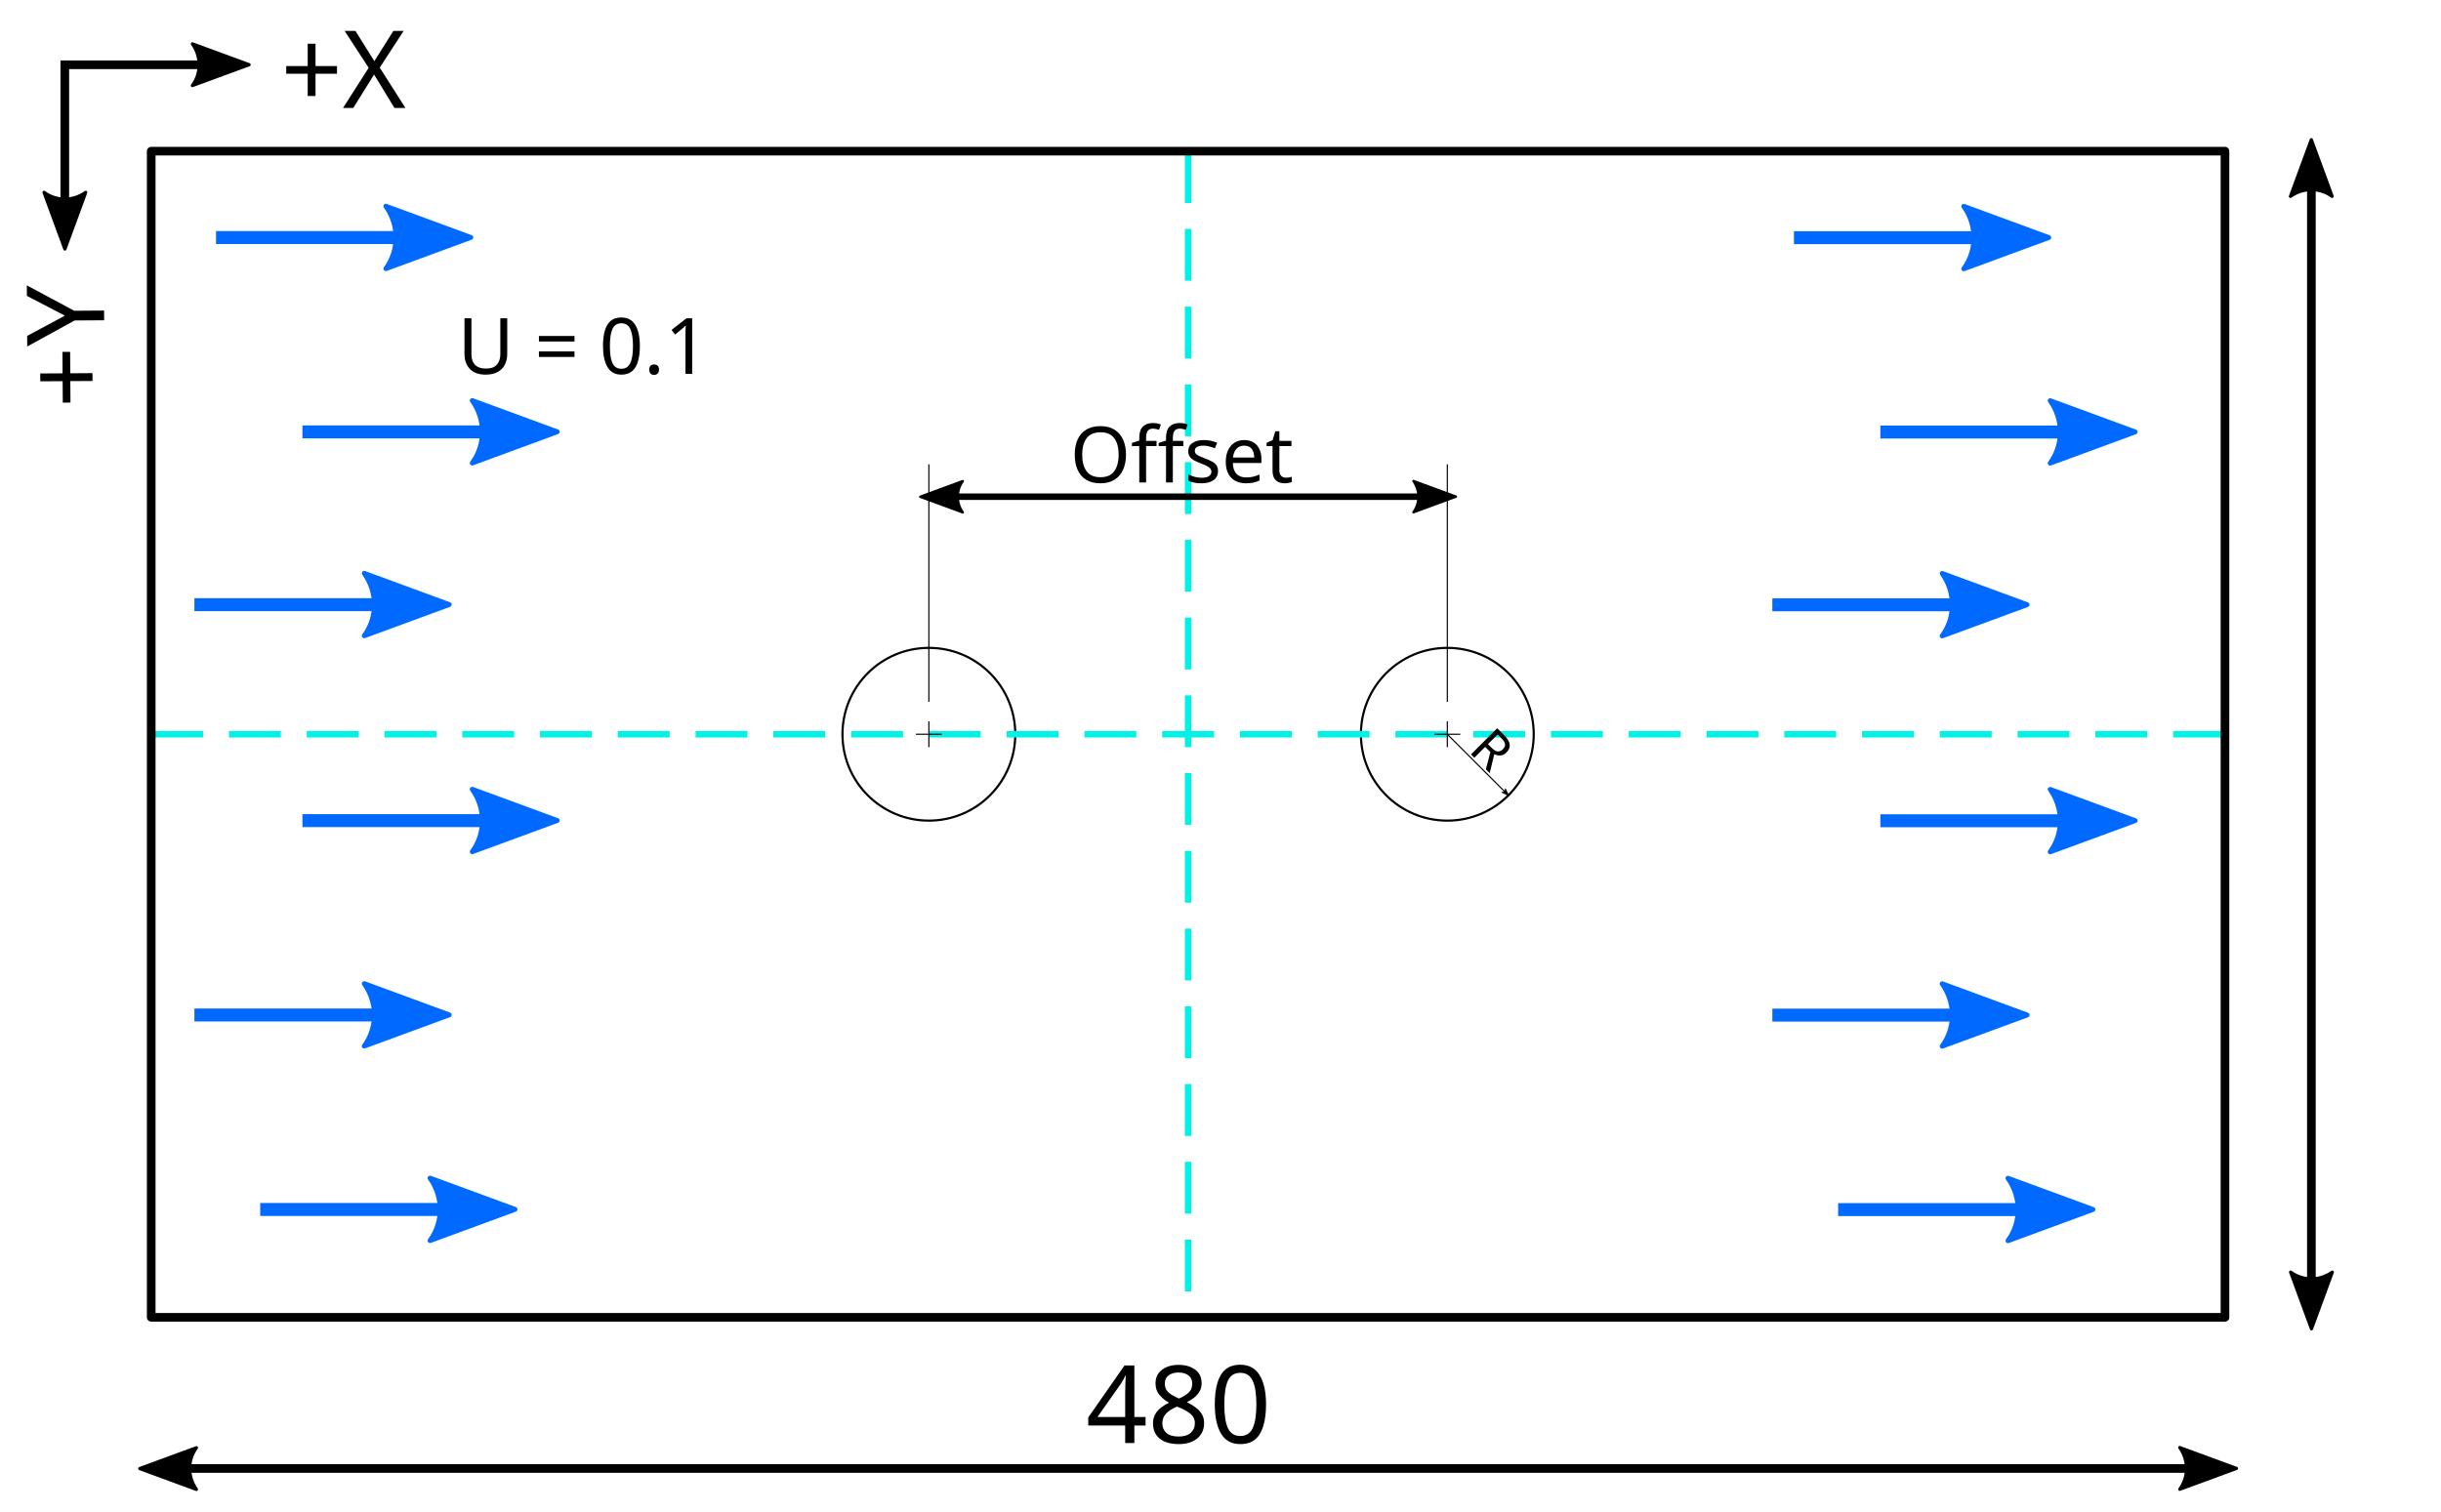
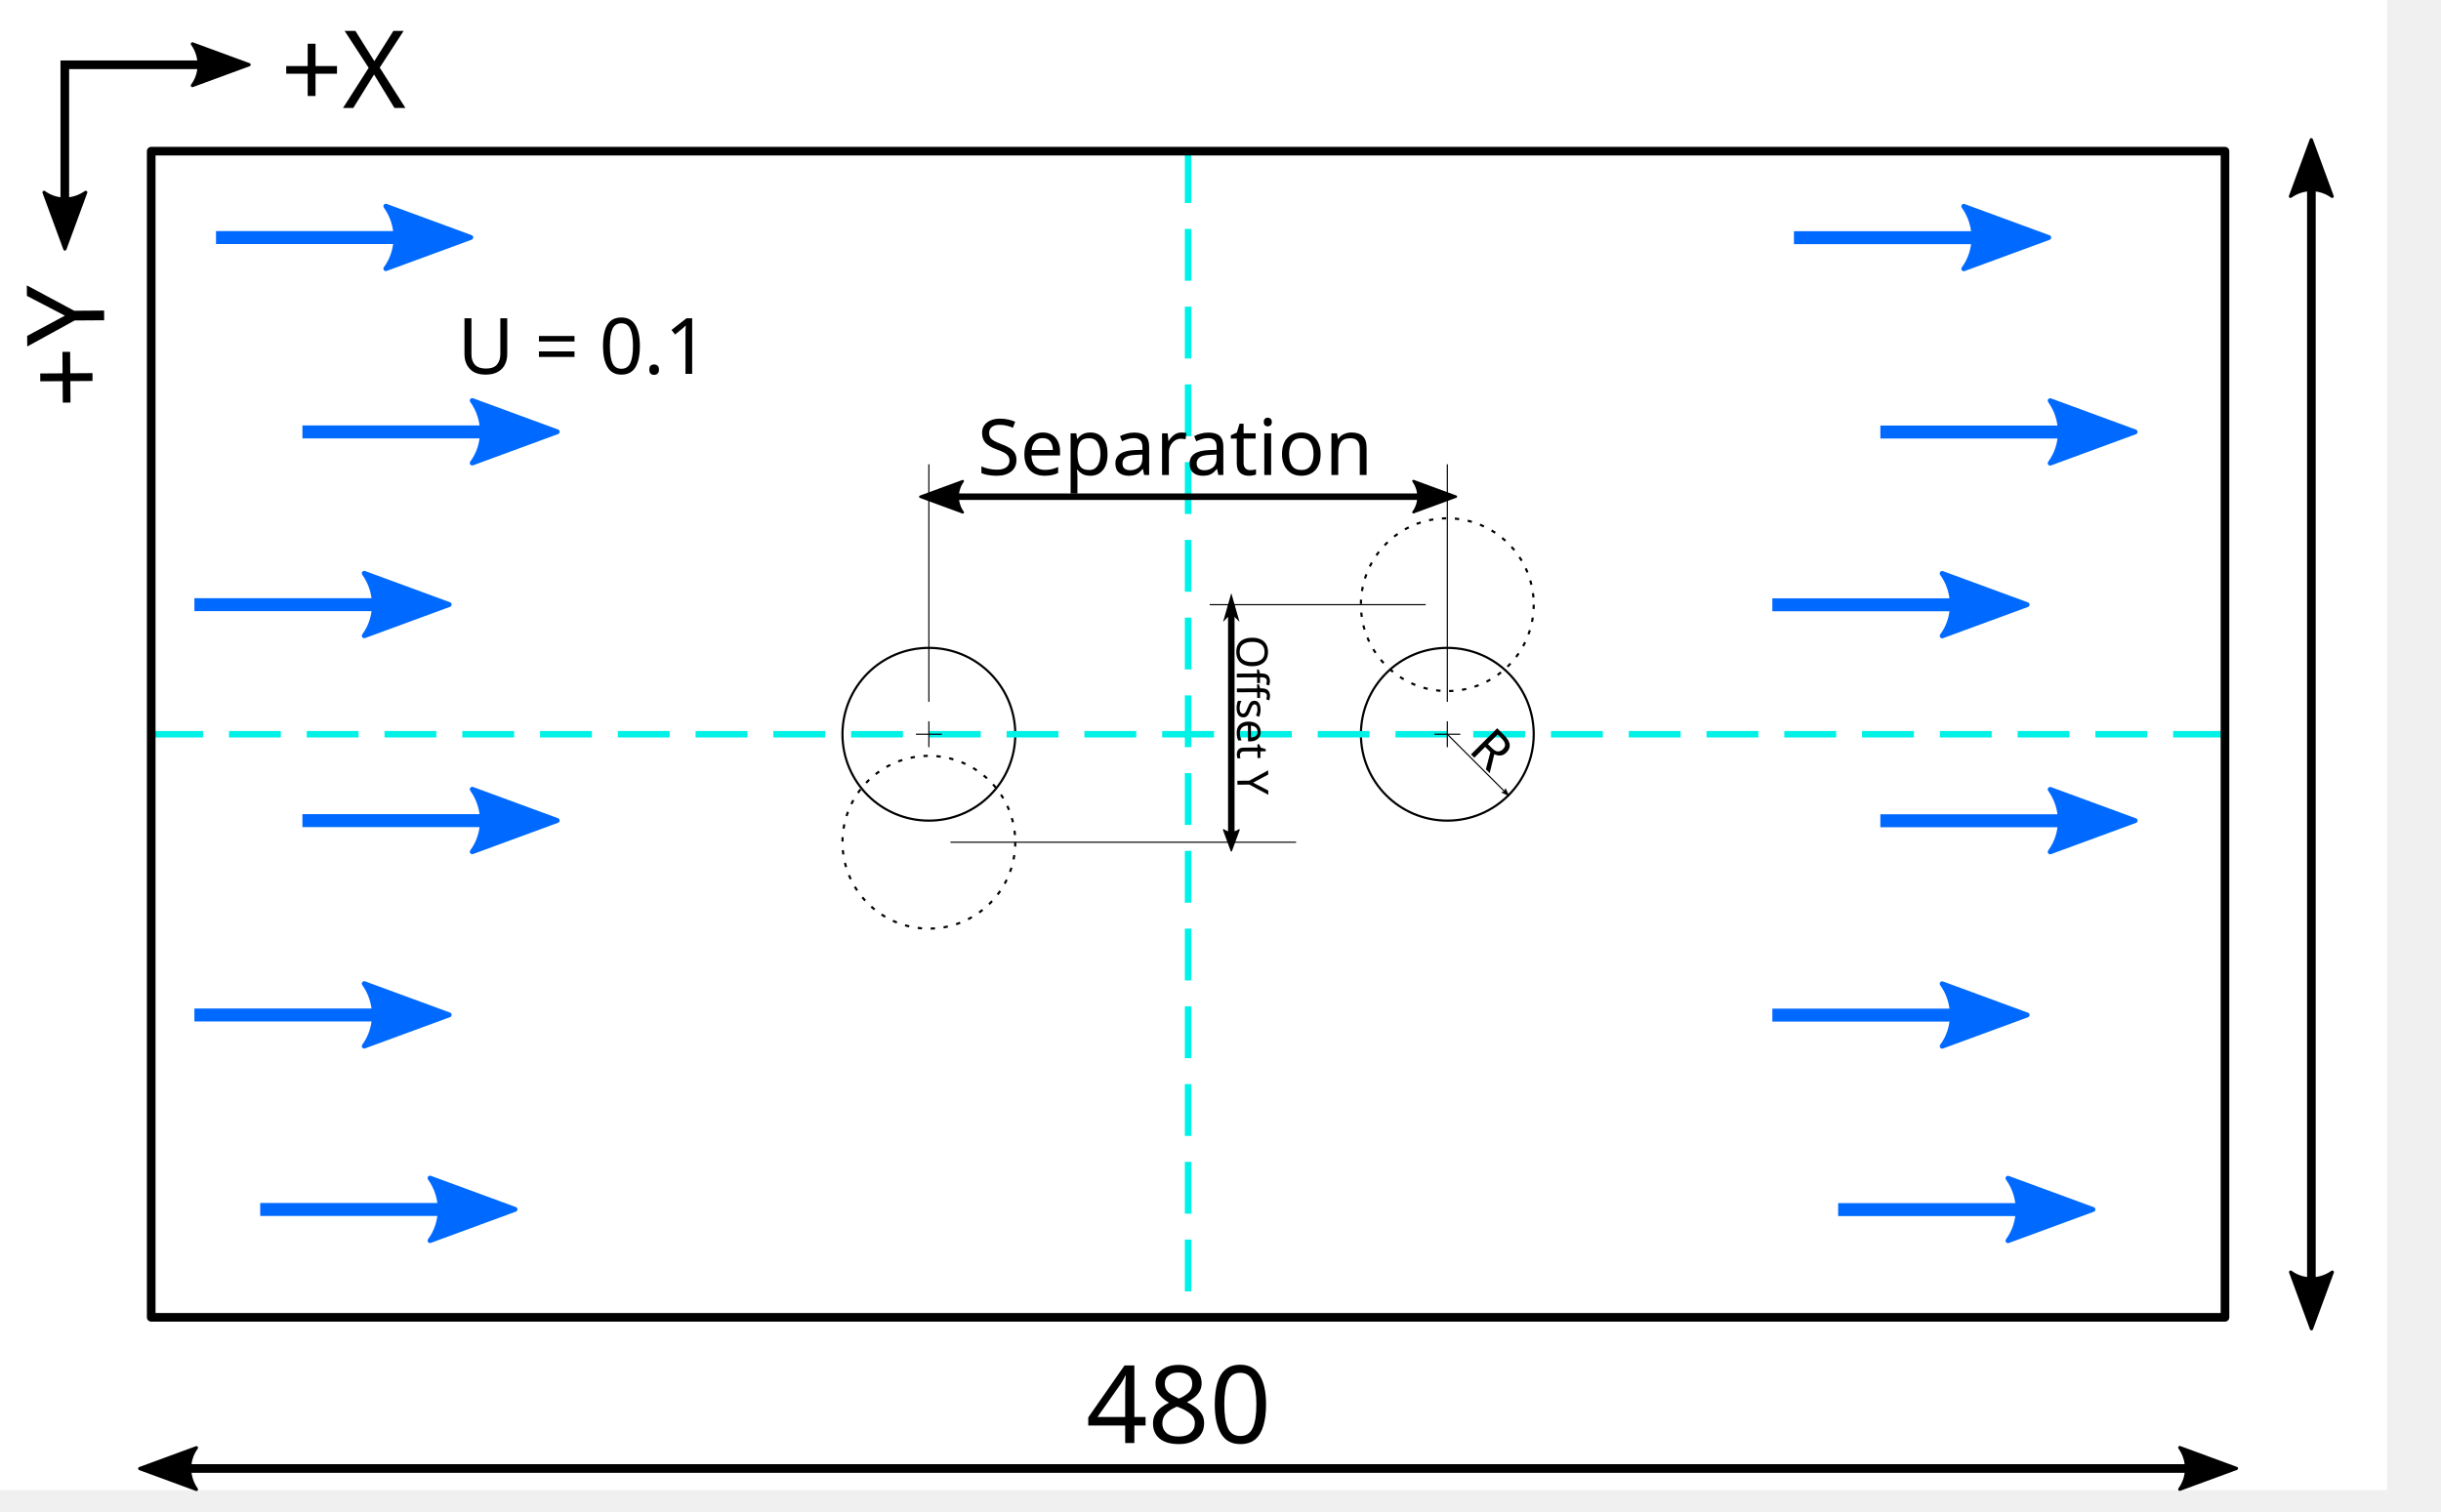
<svg xmlns="http://www.w3.org/2000/svg" width="565mm" height="350mm" viewBox="0 0 565 350" version="1.1" id="svg5">
  <defs id="defs2">
+     <marker style="overflow:visible;" id="Arrow2Send" refX="0.0" refY="0.0" orient="auto">
+       <path transform="scale(0.3) rotate(180) translate(-2.3,0)" d="M 8.719,4.034 L -2.207,0.016 L 8.719,-4.002 C 6.973,-1.63 6.983,1.616 8.719,4.034 z " style="stroke:context-stroke;fill-rule:evenodd;fill:context-stroke;stroke-width:0.625;stroke-linejoin:round;" id="path2695" />
+     </marker>
+     <marker style="overflow:visible" id="Arrow1Sstart" refX="0.0" refY="0.0" orient="auto">
+       <path transform="scale(0.2) translate(6,0)" style="fill-rule:evenodd;fill:context-stroke;stroke:context-stroke;stroke-width:1.0pt" d="M 0.0,0.0 L 5.0,-5.0 L -12.5,0.0 L 5.0,5.0 L 0.0,0.0 z " id="path2439" />
+     </marker>
    <marker style="overflow:visible" id="Arrow1Lend" refX="0" refY="0" orient="auto">
      <path transform="matrix(-0.8,0,0,-0.8,-10,0)" style="fill:context-stroke;fill-rule:evenodd;stroke:context-stroke;stroke-width:1pt" d="M 0,0 5,-5 -12.5,0 5,5 Z" id="path2586" />
    </marker>
    <marker style="overflow:visible" id="Arrow2Mend" refX="0" refY="0" orient="auto">
      <path transform="scale(-0.6)" d="M 8.719,4.034 -2.207,0.016 8.719,-4.002 c -1.745,2.372 -1.735,5.617 -6e-7,8.035 z" style="fill:context-stroke;fill-rule:evenodd;stroke:context-stroke;stroke-width:0.625;stroke-linejoin:round" id="path2610" />
    </marker>
    <marker style="overflow:visible" id="Arrow2Mstart" refX="0" refY="0" orient="auto">
      <path transform="scale(0.6)" d="M 8.719,4.034 -2.207,0.016 8.719,-4.002 c -1.745,2.372 -1.735,5.617 -6e-7,8.035 z" style="fill:context-stroke;fill-rule:evenodd;stroke:context-stroke;stroke-width:0.625;stroke-linejoin:round" id="path2607" />
    </marker>
    <marker style="overflow:visible" id="Arrow2Lstart" refX="0" refY="0" orient="auto">
      <path transform="matrix(1.1,0,0,1.1,1.1,0)" d="M 8.719,4.034 -2.207,0.016 8.719,-4.002 c -1.745,2.372 -1.735,5.617 -6e-7,8.035 z" style="fill:context-stroke;fill-rule:evenodd;stroke:context-stroke;stroke-width:0.625;stroke-linejoin:round" id="path2601" />
    </marker>
    <marker style="overflow:visible" id="Arrow2Mend-7" refX="0" refY="0" orient="auto">
      <path transform="scale(-0.6)" d="M 8.719,4.034 -2.207,0.016 8.719,-4.002 c -1.745,2.372 -1.735,5.617 -6e-7,8.035 z" style="fill:context-stroke;fill-rule:evenodd;stroke:context-stroke;stroke-width:0.625;stroke-linejoin:round" id="path2610-7" />
    </marker>
    <marker style="overflow:visible" id="Arrow2Mend-1" refX="0" refY="0" orient="auto">
      <path transform="scale(-0.6)" d="M 8.719,4.034 -2.207,0.016 8.719,-4.002 c -1.745,2.372 -1.735,5.617 -6e-7,8.035 z" style="fill:context-stroke;fill-rule:evenodd;stroke:context-stroke;stroke-width:0.625;stroke-linejoin:round" id="path2610-5" />
    </marker>
    <marker style="overflow:visible" id="Arrow2Mend-77" refX="0" refY="0" orient="auto">
      <path transform="scale(-0.6)" d="M 8.719,4.034 -2.207,0.016 8.719,-4.002 c -1.745,2.372 -1.735,5.617 -6e-7,8.035 z" style="fill:context-stroke;fill-rule:evenodd;stroke:context-stroke;stroke-width:0.625;stroke-linejoin:round" id="path2610-6" />
    </marker>
    <marker style="overflow:visible" id="Arrow2Mend-3" refX="0" refY="0" orient="auto">
      <path transform="scale(-0.6)" d="M 8.719,4.034 -2.207,0.016 8.719,-4.002 c -1.745,2.372 -1.735,5.617 -6e-7,8.035 z" style="fill:context-stroke;fill-rule:evenodd;stroke:context-stroke;stroke-width:0.625;stroke-linejoin:round" id="path2610-65" />
    </marker>
    <marker style="overflow:visible" id="Arrow2Mend-39" refX="0" refY="0" orient="auto">
      <path transform="scale(-0.6)" d="M 8.719,4.034 -2.207,0.016 8.719,-4.002 c -1.745,2.372 -1.735,5.617 -6e-7,8.035 z" style="fill:context-stroke;fill-rule:evenodd;stroke:context-stroke;stroke-width:0.625;stroke-linejoin:round" id="path2610-4" />
    </marker>
    <marker style="overflow:visible" id="Arrow2Mend-12" refX="0" refY="0" orient="auto">
      <path transform="scale(-0.6)" d="M 8.719,4.034 -2.207,0.016 8.719,-4.002 c -1.745,2.372 -1.735,5.617 -6e-7,8.035 z" style="fill:context-stroke;fill-rule:evenodd;stroke:context-stroke;stroke-width:0.625;stroke-linejoin:round" id="path2610-9" />
    </marker>
    <marker style="overflow:visible" id="Arrow2Mend-9" refX="0" refY="0" orient="auto">
      <path transform="scale(-0.6)" d="M 8.719,4.034 -2.207,0.016 8.719,-4.002 c -1.745,2.372 -1.735,5.617 -6e-7,8.035 z" style="fill:context-stroke;fill-rule:evenodd;stroke:context-stroke;stroke-width:0.625;stroke-linejoin:round" id="path2610-0" />
    </marker>
    <marker style="overflow:visible" id="Arrow2Mend-7-8" refX="0" refY="0" orient="auto">
      <path transform="scale(-0.6)" d="M 8.719,4.034 -2.207,0.016 8.719,-4.002 c -1.745,2.372 -1.735,5.617 -6e-7,8.035 z" style="fill:context-stroke;fill-rule:evenodd;stroke:context-stroke;stroke-width:0.625;stroke-linejoin:round" id="path2610-7-8" />
    </marker>
    <marker style="overflow:visible" id="Arrow2Mend-1-5" refX="0" refY="0" orient="auto">
      <path transform="scale(-0.6)" d="M 8.719,4.034 -2.207,0.016 8.719,-4.002 c -1.745,2.372 -1.735,5.617 -6e-7,8.035 z" style="fill:context-stroke;fill-rule:evenodd;stroke:context-stroke;stroke-width:0.625;stroke-linejoin:round" id="path2610-5-0" />
    </marker>
    <marker style="overflow:visible" id="Arrow2Mend-3-9" refX="0" refY="0" orient="auto">
      <path transform="scale(-0.6)" d="M 8.719,4.034 -2.207,0.016 8.719,-4.002 c -1.745,2.372 -1.735,5.617 -6e-7,8.035 z" style="fill:context-stroke;fill-rule:evenodd;stroke:context-stroke;stroke-width:0.625;stroke-linejoin:round" id="path2610-65-6" />
    </marker>
    <marker style="overflow:visible" id="Arrow2Mend-39-3" refX="0" refY="0" orient="auto">
      <path transform="scale(-0.6)" d="M 8.719,4.034 -2.207,0.016 8.719,-4.002 c -1.745,2.372 -1.735,5.617 -6e-7,8.035 z" style="fill:context-stroke;fill-rule:evenodd;stroke:context-stroke;stroke-width:0.625;stroke-linejoin:round" id="path2610-4-8" />
    </marker>
    <marker style="overflow:visible" id="Arrow2Mend-12-5" refX="0" refY="0" orient="auto">
      <path transform="scale(-0.6)" d="M 8.719,4.034 -2.207,0.016 8.719,-4.002 c -1.745,2.372 -1.735,5.617 -6e-7,8.035 z" style="fill:context-stroke;fill-rule:evenodd;stroke:context-stroke;stroke-width:0.625;stroke-linejoin:round" id="path2610-9-6" />
    </marker>
+     <marker style="overflow:visible" id="Arrow2Mstart-7" refX="0" refY="0" orient="auto">
+       <path transform="scale(0.6)" d="M 8.719,4.034 -2.207,0.016 8.719,-4.002 c -1.745,2.372 -1.735,5.617 -6e-7,8.035 z" style="fill:context-stroke;fill-rule:evenodd;stroke:context-stroke;stroke-width:0.625;stroke-linejoin:round" id="path2607-7" />
+     </marker>
+     <marker style="overflow:visible" id="Arrow2Mend-11" refX="0" refY="0" orient="auto">
+       <path transform="scale(-0.6)" d="M 8.719,4.034 -2.207,0.016 8.719,-4.002 c -1.745,2.372 -1.735,5.617 -6e-7,8.035 z" style="fill:context-stroke;fill-rule:evenodd;stroke:context-stroke;stroke-width:0.625;stroke-linejoin:round" id="path2610-59" />
+     </marker>
  </defs>
  <g id="layer1" transform="translate(5,15)">
-     <rect style="fill:#ffffff;fill-opacity:1;fill-rule:evenodd;stroke:none;stroke-width:2;stroke-linejoin:round" id="rect1014" width="565" height="350" x="-5" y="-15" />
+     <rect style="fill:#ffffff;fill-opacity:1;fill-rule:evenodd;stroke:none;stroke-width:2;stroke-linejoin:round" id="rect1014" width="565" height="350" x="-17.5" y="-20" />
    <circle style="fill:#ffffff;fill-opacity:0.999;fill-rule:evenodd;stroke:#000000;stroke-width:0.5;stroke-linejoin:round;stroke-opacity:1" id="path894" cx="210" cy="155" r="20" />
+     <circle style="fill:none;fill-opacity:0.999;fill-rule:evenodd;stroke:#000000;stroke-width:0.5;stroke-linejoin:round;stroke-miterlimit:4;stroke-dasharray:1, 2;stroke-dashoffset:0;stroke-opacity:1" id="path894-09" cx="210" cy="180.002" r="20" />
    <circle style="fill:#ffffff;fill-opacity:0.999;fill-rule:evenodd;stroke:#000000;stroke-width:0.5;stroke-linejoin:round;stroke-opacity:1" id="path894-0" cx="330" cy="155" r="20" />
    <path style="fill:none;stroke:#00f1e6;stroke-width:1.5;stroke-linecap:butt;stroke-linejoin:miter;stroke-miterlimit:4;stroke-dasharray:12, 6;stroke-dashoffset:0;stroke-opacity:1" d="M 270,20 V 290" id="path1031" />
    <path style="fill:none;stroke:#00f1e6;stroke-width:1.5;stroke-linecap:butt;stroke-linejoin:miter;stroke-miterlimit:4;stroke-dasharray:12, 6;stroke-dashoffset:0;stroke-opacity:1" d="M 510,155 H 30" id="path1031-1" />
    <rect style="fill:none;fill-opacity:0.999;fill-rule:evenodd;stroke:#000000;stroke-width:2;stroke-linejoin:round;stroke-miterlimit:4;stroke-dasharray:none;stroke-opacity:1" id="rect848" width="480" height="270" x="30" y="20" />
    <path style="fill:none;stroke:#000000;stroke-width:0.265px;stroke-linecap:butt;stroke-linejoin:miter;stroke-opacity:1" d="m 207,155 h 6" id="path2460" />
    <path style="fill:none;stroke:#000000;stroke-width:0.265px;stroke-linecap:butt;stroke-linejoin:miter;stroke-opacity:1" d="m 210,152 v 6" id="path2462" />
    <path style="fill:none;stroke:#000000;stroke-width:0.265px;stroke-linecap:butt;stroke-linejoin:miter;stroke-opacity:1" d="M 327,155 H 333" id="path2464" />
    <path style="fill:none;stroke:#000000;stroke-width:0.265px;stroke-linecap:butt;stroke-linejoin:miter;stroke-opacity:1" d="m 330,152 v 6" id="path2466" />
    <path style="fill:none;stroke:#000000;stroke-width:2;stroke-linecap:butt;stroke-linejoin:miter;stroke-miterlimit:4;stroke-dasharray:none;stroke-opacity:1;marker-start:url(#Arrow2Mstart);marker-end:url(#Arrow2Mend)" d="M 30,325 H 510" id="path2581" />
    <text xml:space="preserve" style="font-size:25px;line-height:1.25;font-family:sans-serif;letter-spacing:0px;word-spacing:0px;stroke-width:0.265" x="246.361" y="319.1" id="text3573">
      <tspan id="tspan3571" style="font-size:25px;stroke-width:0.265" x="246.361" y="319.1">480</tspan>
    </text>
    <path style="fill:none;stroke:#000000;stroke-width:2;stroke-linecap:butt;stroke-linejoin:miter;stroke-miterlimit:4;stroke-dasharray:none;stroke-opacity:1;marker-start:url(#Arrow2Mstart);marker-end:url(#Arrow2Mend)" d="M 530,20 V 290" id="path13468" />
    <text xml:space="preserve" style="font-size:25px;line-height:1.25;font-family:sans-serif;letter-spacing:0px;word-spacing:0px;stroke-width:0.265" x="542.394" y="121.056" id="text15851">
      <tspan id="tspan15849" style="font-size:25px;writing-mode:vertical-lr;direction:ltr;stroke-width:0.265" x="121.056" y="542.394">270</tspan>
    </text>
    <path style="fill:none;stroke:#000000;stroke-width:0.265;stroke-linecap:butt;stroke-linejoin:miter;stroke-miterlimit:4;stroke-dasharray:none;stroke-dashoffset:0;stroke-opacity:1" d="m 210,147.5 v -55" id="path20678" />
    <path style="fill:none;stroke:#000000;stroke-width:0.265;stroke-linecap:butt;stroke-linejoin:miter;stroke-miterlimit:4;stroke-dasharray:none;stroke-dashoffset:0;stroke-opacity:1" d="m 330,147.5 v -55" id="path20680" />
    <path style="fill:none;stroke:#000000;stroke-width:1.5;stroke-linecap:butt;stroke-linejoin:miter;stroke-miterlimit:4;stroke-dasharray:none;stroke-opacity:1;marker-start:url(#Arrow2Mstart);marker-end:url(#Arrow2Mend)" d="M 210,100 H 330" id="path20795" />
-     <text xml:space="preserve" style="font-size:18px;line-height:1.25;font-family:sans-serif;letter-spacing:0px;word-spacing:0px;stroke-width:0.265" x="242.67" y="96.71" id="text23453">
-       <tspan id="tspan23451" style="font-size:18px;stroke-width:0.265" x="242.67" y="96.71">Offset</tspan>
+     <text xml:space="preserve" style="font-size:18px;line-height:1.25;font-family:sans-serif;letter-spacing:0px;word-spacing:0px;stroke-width:0.265" x="221.238" y="94.966" id="text23453">
+       <tspan id="tspan23451" style="font-size:18px;stroke-width:0.265" x="221.238" y="94.966">Separation</tspan>
+     </text>
+     <path style="fill:none;stroke:#000000;stroke-width:1.5;stroke-linecap:butt;stroke-linejoin:miter;stroke-miterlimit:4;stroke-dasharray:none;stroke-opacity:1;marker-start:url(#Arrow1Sstart);marker-end:url(#Arrow2Send)" d="m 280,125 v 55" id="path20795-7" />
+     <text xml:space="preserve" style="font-size:18px;line-height:1.25;font-family:sans-serif;letter-spacing:0px;word-spacing:0px;stroke-width:0.265" x="133.538" y="-280.534" id="text23453-7" transform="rotate(89.69935)">
+       <tspan id="tspan23451-6" style="font-size:10px;stroke-width:0.265" x="133.538" y="-280.534">Offset Y</tspan>
+       <tspan style="font-size:18px;stroke-width:0.265" x="133.538" y="-258.034" id="tspan3540" />
    </text>
    <path style="fill:none;stroke:#000000;stroke-width:0.265px;stroke-linecap:butt;stroke-linejoin:miter;stroke-opacity:1;marker-end:url(#Arrow2Mend)" d="m 330,155 14,14" id="path25801" />
    <text xml:space="preserve" style="font-size:12px;line-height:1.25;font-family:sans-serif;letter-spacing:0px;word-spacing:0px;stroke-width:0.265" x="348.912" y="-124.474" id="text28606" transform="rotate(45.02498)">
      <tspan id="tspan28604" style="font-size:12px;stroke-width:0.265" x="348.912" y="-124.474">R</tspan>
    </text>
    <path style="fill:none;stroke:#0069ff;stroke-width:3;stroke-linecap:butt;stroke-linejoin:miter;stroke-miterlimit:4;stroke-dasharray:none;stroke-opacity:1;marker-end:url(#Arrow2Mend)" d="M 45,40 H 100" id="path40064" />
    <path style="fill:none;stroke:#0069ff;stroke-width:3;stroke-linecap:butt;stroke-linejoin:miter;stroke-miterlimit:4;stroke-dasharray:none;stroke-opacity:1;marker-end:url(#Arrow2Mend-7)" d="m 65,85 h 55" id="path40064-1" />
    <path style="fill:none;stroke:#0069ff;stroke-width:3;stroke-linecap:butt;stroke-linejoin:miter;stroke-miterlimit:4;stroke-dasharray:none;stroke-opacity:1;marker-end:url(#Arrow2Mend-1)" d="M 40,125 H 95" id="path40064-9" />
    <path style="fill:none;stroke:#0069ff;stroke-width:3;stroke-linecap:butt;stroke-linejoin:miter;stroke-miterlimit:4;stroke-dasharray:none;stroke-opacity:1;marker-end:url(#Arrow2Mend-3)" d="M 65,175 H 120" id="path40064-6" />
    <path style="fill:none;stroke:#0069ff;stroke-width:3;stroke-linecap:butt;stroke-linejoin:miter;stroke-miterlimit:4;stroke-dasharray:none;stroke-opacity:1;marker-end:url(#Arrow2Mend-39)" d="M 40,220 H 95" id="path40064-8" />
    <path style="fill:none;stroke:#0069ff;stroke-width:3;stroke-linecap:butt;stroke-linejoin:miter;stroke-miterlimit:4;stroke-dasharray:none;stroke-opacity:1;marker-end:url(#Arrow2Mend-12)" d="M 55.232,265.029 H 110.232" id="path40064-3" />
    <path style="fill:none;stroke:#0069ff;stroke-width:3;stroke-linecap:butt;stroke-linejoin:miter;stroke-miterlimit:4;stroke-dasharray:none;stroke-opacity:1;marker-end:url(#Arrow2Mend-9)" d="m 410.232,40.029 h 55" id="path40064-11" />
    <path style="fill:none;stroke:#0069ff;stroke-width:3;stroke-linecap:butt;stroke-linejoin:miter;stroke-miterlimit:4;stroke-dasharray:none;stroke-opacity:1;marker-end:url(#Arrow2Mend-7-8)" d="m 430.232,85.029 h 55" id="path40064-1-5" />
    <path style="fill:none;stroke:#0069ff;stroke-width:3;stroke-linecap:butt;stroke-linejoin:miter;stroke-miterlimit:4;stroke-dasharray:none;stroke-opacity:1;marker-end:url(#Arrow2Mend-1-5)" d="m 405.232,125.029 h 55" id="path40064-9-9" />
    <path style="fill:none;stroke:#0069ff;stroke-width:3;stroke-linecap:butt;stroke-linejoin:miter;stroke-miterlimit:4;stroke-dasharray:none;stroke-opacity:1;marker-end:url(#Arrow2Mend-3-9)" d="m 430.232,175.029 h 55" id="path40064-6-8" />
    <path style="fill:none;stroke:#0069ff;stroke-width:3;stroke-linecap:butt;stroke-linejoin:miter;stroke-miterlimit:4;stroke-dasharray:none;stroke-opacity:1;marker-end:url(#Arrow2Mend-39-3)" d="m 405.232,220.029 h 55" id="path40064-8-4" />
    <path style="fill:none;stroke:#0069ff;stroke-width:3;stroke-linecap:butt;stroke-linejoin:miter;stroke-miterlimit:4;stroke-dasharray:none;stroke-opacity:1;marker-end:url(#Arrow2Mend-12-5)" d="m 420.464,265.058 h 55" id="path40064-3-8" />
    <text xml:space="preserve" style="font-size:18px;line-height:1.25;font-family:sans-serif;letter-spacing:0px;word-spacing:0px;stroke-width:0.265" x="100.885" y="71.552" id="text44390">
      <tspan id="tspan44388" style="font-size:18px;stroke-width:0.265" x="100.885" y="71.552">U = 0.1</tspan>
    </text>
    <path style="fill:none;stroke:#000000;stroke-width:2;stroke-linecap:butt;stroke-linejoin:miter;stroke-miterlimit:4;stroke-dasharray:none;stroke-opacity:1;marker-start:url(#Arrow2Mstart);marker-end:url(#Arrow2Mend)" d="M 10,40 V 0 l 40,-3e-7" id="path47207" />
    <text xml:space="preserve" style="font-size:25px;line-height:1.25;font-family:sans-serif;letter-spacing:0px;word-spacing:0px;stroke-width:0.265" x="60" y="10" id="text49931">
      <tspan id="tspan49929" style="stroke-width:0.265" x="60" y="10">+X</tspan>
    </text>
    <text xml:space="preserve" style="font-size:25px;line-height:1.25;font-family:sans-serif;letter-spacing:0px;word-spacing:0px;stroke-width:0.265" x="-79.532" y="18.711" id="text52289" transform="rotate(-90.38286)">
      <tspan id="tspan52287" style="stroke-width:0.265" x="-79.532" y="18.711">+Y</tspan>
    </text>
+     <circle style="fill:none;fill-opacity:0.999;fill-rule:evenodd;stroke:#000000;stroke-width:0.5;stroke-linejoin:round;stroke-miterlimit:4;stroke-dasharray:1, 2;stroke-dashoffset:0;stroke-opacity:1" id="path894-09-1" cx="329.999" cy="125.002" r="20" />
+     <path style="fill:none;stroke:#000000;stroke-width:0.265px;stroke-linecap:butt;stroke-linejoin:miter;stroke-opacity:1" d="m 215,180 h 80" id="path2112" />
+     <path style="fill:none;stroke:#000000;stroke-width:0.265px;stroke-linecap:butt;stroke-linejoin:miter;stroke-opacity:1" d="M 325,125 H 275" id="path2114" />
  </g>
</svg>
